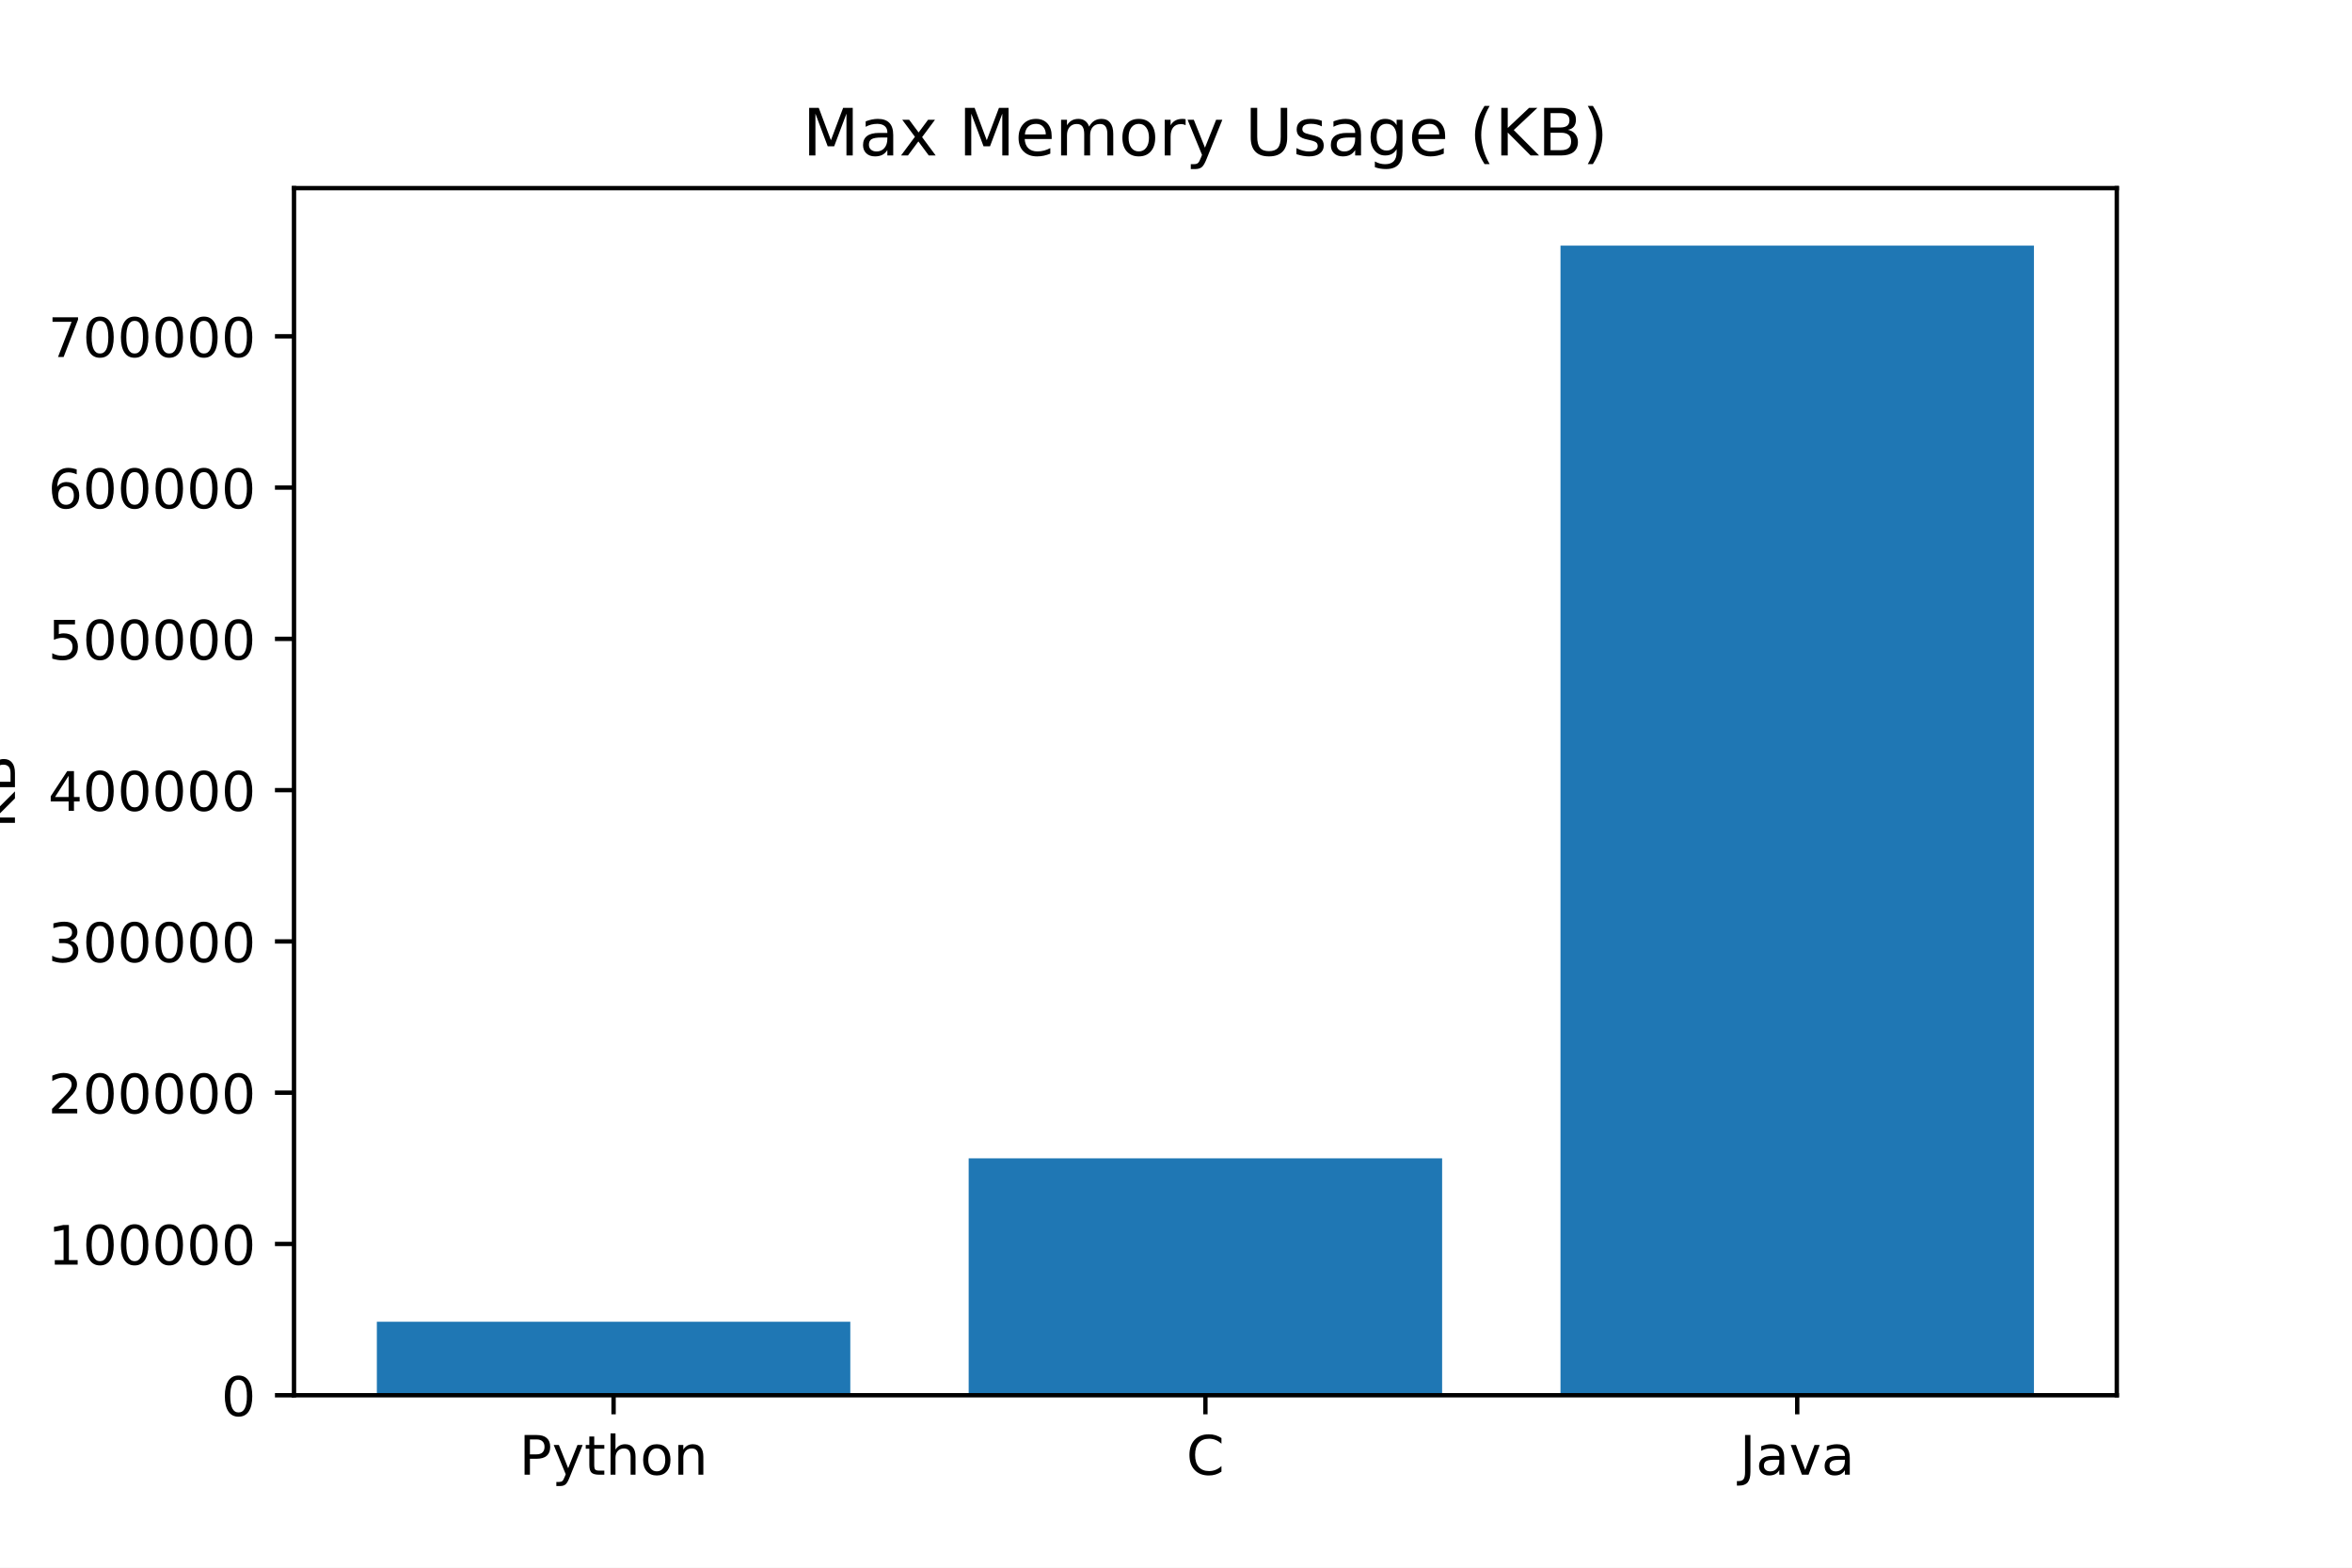
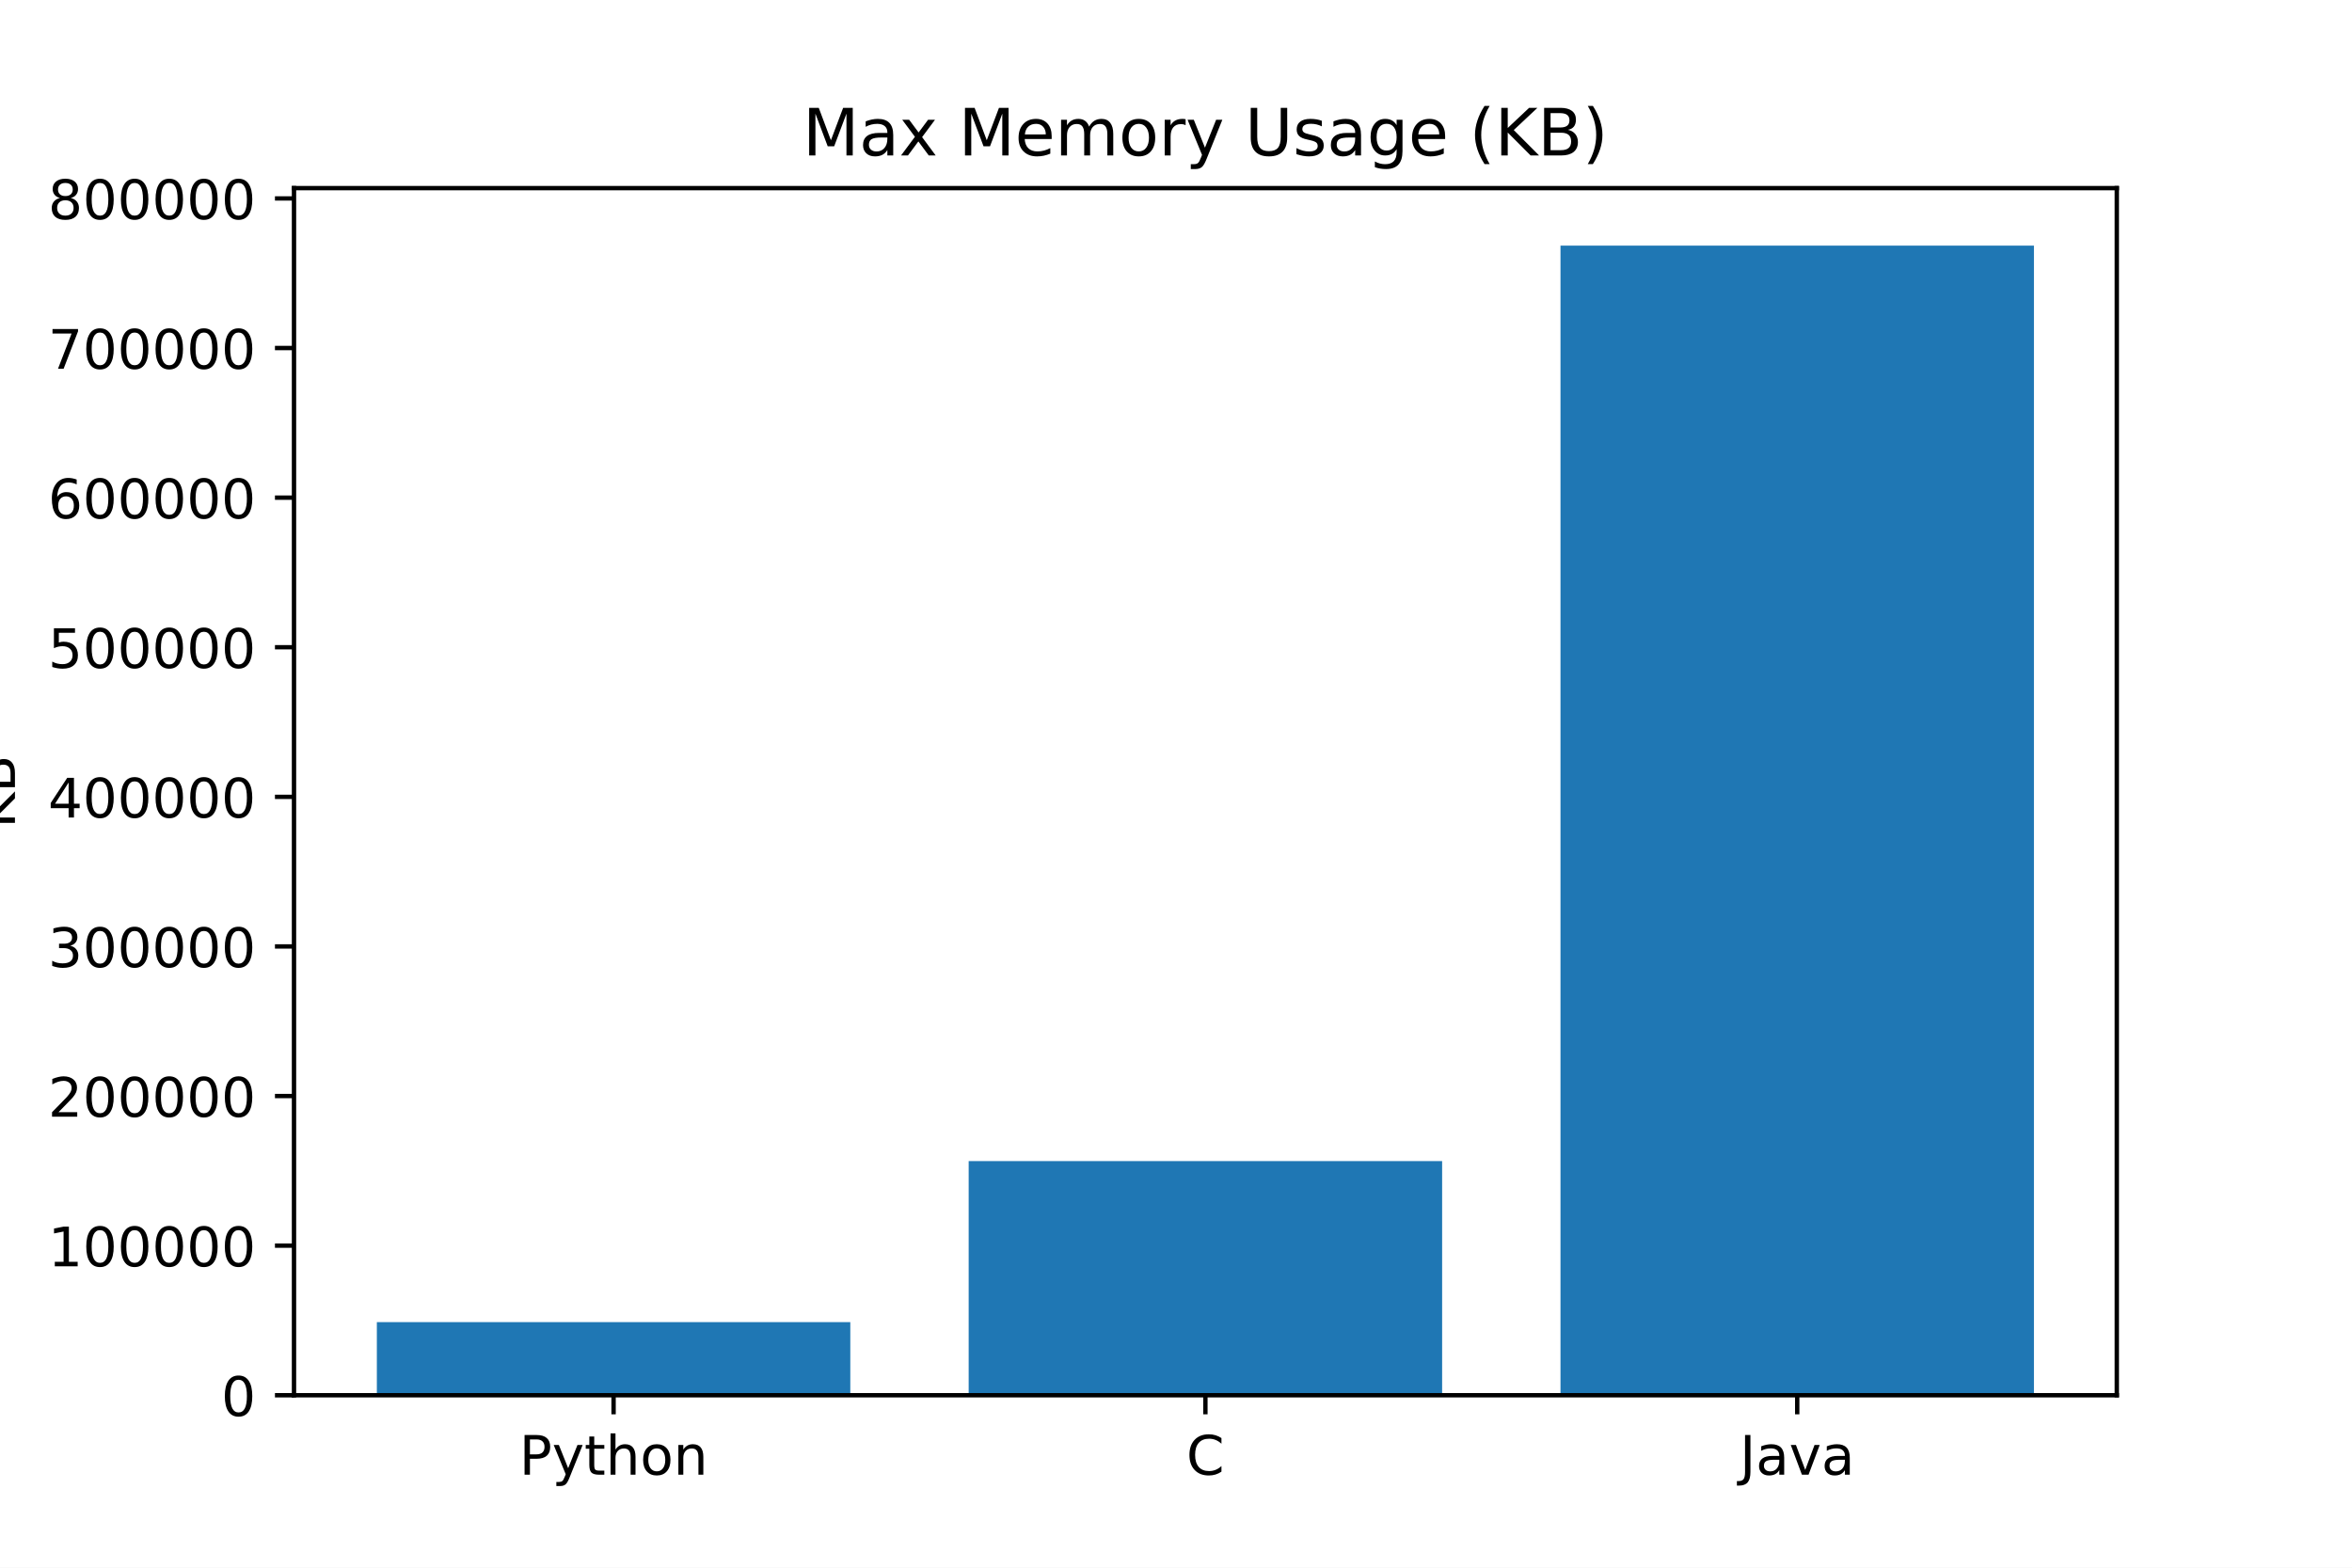
<svg xmlns="http://www.w3.org/2000/svg" xmlns:xlink="http://www.w3.org/1999/xlink" width="432pt" height="288pt" viewBox="0 0 432 288" version="1.1">
  <defs>
    <style type="text/css">*{stroke-linejoin: round; stroke-linecap: butt}</style>
  </defs>
  <g id="figure_1">
    <g id="patch_1">
      <path d="M 0 288  L 432 288  L 432 0  L 0 0  z " style="fill: #ffffff" />
    </g>
    <g id="axes_1">
      <g id="patch_2">
        <path d="M 54 256.32  L 388.8 256.32  L 388.8 34.56  L 54 34.56  z " style="fill: #ffffff" />
      </g>
      <g id="patch_3">
-         <path d="M 69.218 256.32  L 156.179 256.32  L 156.179 242.818  L 69.218 242.818  z " clip-path="url(#p20393f92b7)" style="fill: #1f77b4" />
+         <path d="M 69.218 256.32  L 156.179 256.32  L 156.179 242.89  L 69.218 242.89  z " clip-path="url(#pde307f7f44)" style="fill: #1f77b4" />
      </g>
      <g id="patch_4">
-         <path d="M 177.919 256.32  L 264.881 256.32  L 264.881 212.8  L 177.919 212.8  z " clip-path="url(#p20393f92b7)" style="fill: #1f77b4" />
+         <path d="M 177.919 256.32  L 264.881 256.32  L 264.881 213.3  L 177.919 213.3  z " clip-path="url(#pde307f7f44)" style="fill: #1f77b4" />
      </g>
      <g id="patch_5">
-         <path d="M 286.621 256.32  L 373.582 256.32  L 373.582 45.12  L 286.621 45.12  z " clip-path="url(#p20393f92b7)" style="fill: #1f77b4" />
+         <path d="M 286.621 256.32  L 373.582 256.32  L 373.582 45.12  L 286.621 45.12  z " clip-path="url(#pde307f7f44)" style="fill: #1f77b4" />
      </g>
      <g id="matplotlib.axis_1">
        <g id="xtick_1">
          <g id="line2d_1">
            <defs>
-               <path id="m03da7ec0ad" d="M 0 0  L 0 3.5  " style="stroke: #000000; stroke-width: 0.8" />
+               <path id="ma4c8f65fe5" d="M 0 0  L 0 3.5  " style="stroke: #000000; stroke-width: 0.8" />
            </defs>
            <g>
-               <use xlink:href="#m03da7ec0ad" x="112.699" y="256.32" style="stroke: #000000; stroke-width: 0.8" />
+               <use xlink:href="#ma4c8f65fe5" x="112.699" y="256.32" style="stroke: #000000; stroke-width: 0.8" />
            </g>
          </g>
          <g id="text_1">
            <g transform="translate(95.36745 270.9184) scale(0.1 -0.1)">
              <defs>
                <path id="DejaVuSans-50" d="M 1259 4147  L 1259 2394  L 2053 2394  Q 2494 2394 2734 2622  Q 2975 2850 2975 3272  Q 2975 3691 2734 3919  Q 2494 4147 2053 4147  L 1259 4147  z M 628 4666  L 2053 4666  Q 2838 4666 3239 4311  Q 3641 3956 3641 3272  Q 3641 2581 3239 2228  Q 2838 1875 2053 1875  L 1259 1875  L 1259 0  L 628 0  L 628 4666  z " transform="scale(0.015625)" />
                <path id="DejaVuSans-79" d="M 2059 -325  Q 1816 -950 1584 -1140  Q 1353 -1331 966 -1331  L 506 -1331  L 506 -850  L 844 -850  Q 1081 -850 1212 -737  Q 1344 -625 1503 -206  L 1606 56  L 191 3500  L 800 3500  L 1894 763  L 2988 3500  L 3597 3500  L 2059 -325  z " transform="scale(0.015625)" />
                <path id="DejaVuSans-74" d="M 1172 4494  L 1172 3500  L 2356 3500  L 2356 3053  L 1172 3053  L 1172 1153  Q 1172 725 1289 603  Q 1406 481 1766 481  L 2356 481  L 2356 0  L 1766 0  Q 1100 0 847 248  Q 594 497 594 1153  L 594 3053  L 172 3053  L 172 3500  L 594 3500  L 594 4494  L 1172 4494  z " transform="scale(0.015625)" />
                <path id="DejaVuSans-68" d="M 3513 2113  L 3513 0  L 2938 0  L 2938 2094  Q 2938 2591 2744 2837  Q 2550 3084 2163 3084  Q 1697 3084 1428 2787  Q 1159 2491 1159 1978  L 1159 0  L 581 0  L 581 4863  L 1159 4863  L 1159 2956  Q 1366 3272 1645 3428  Q 1925 3584 2291 3584  Q 2894 3584 3203 3211  Q 3513 2838 3513 2113  z " transform="scale(0.015625)" />
                <path id="DejaVuSans-6f" d="M 1959 3097  Q 1497 3097 1228 2736  Q 959 2375 959 1747  Q 959 1119 1226 758  Q 1494 397 1959 397  Q 2419 397 2687 759  Q 2956 1122 2956 1747  Q 2956 2369 2687 2733  Q 2419 3097 1959 3097  z M 1959 3584  Q 2709 3584 3137 3096  Q 3566 2609 3566 1747  Q 3566 888 3137 398  Q 2709 -91 1959 -91  Q 1206 -91 779 398  Q 353 888 353 1747  Q 353 2609 779 3096  Q 1206 3584 1959 3584  z " transform="scale(0.015625)" />
                <path id="DejaVuSans-6e" d="M 3513 2113  L 3513 0  L 2938 0  L 2938 2094  Q 2938 2591 2744 2837  Q 2550 3084 2163 3084  Q 1697 3084 1428 2787  Q 1159 2491 1159 1978  L 1159 0  L 581 0  L 581 3500  L 1159 3500  L 1159 2956  Q 1366 3272 1645 3428  Q 1925 3584 2291 3584  Q 2894 3584 3203 3211  Q 3513 2838 3513 2113  z " transform="scale(0.015625)" />
              </defs>
              <use xlink:href="#DejaVuSans-50" />
              <use xlink:href="#DejaVuSans-79" transform="translate(60.30273 0)" />
              <use xlink:href="#DejaVuSans-74" transform="translate(119.4824 0)" />
              <use xlink:href="#DejaVuSans-68" transform="translate(158.6914 0)" />
              <use xlink:href="#DejaVuSans-6f" transform="translate(222.0703 0)" />
              <use xlink:href="#DejaVuSans-6e" transform="translate(283.252 0)" />
            </g>
          </g>
        </g>
        <g id="xtick_2">
          <g id="line2d_2">
            <g>
-               <use xlink:href="#m03da7ec0ad" x="221.4" y="256.32" style="stroke: #000000; stroke-width: 0.8" />
+               <use xlink:href="#ma4c8f65fe5" x="221.4" y="256.32" style="stroke: #000000; stroke-width: 0.8" />
            </g>
          </g>
          <g id="text_2">
            <g transform="translate(217.9086 270.9184) scale(0.1 -0.1)">
              <defs>
                <path id="DejaVuSans-43" d="M 4122 4306  L 4122 3641  Q 3803 3938 3442 4084  Q 3081 4231 2675 4231  Q 1875 4231 1450 3742  Q 1025 3253 1025 2328  Q 1025 1406 1450 917  Q 1875 428 2675 428  Q 3081 428 3442 575  Q 3803 722 4122 1019  L 4122 359  Q 3791 134 3420 21  Q 3050 -91 2638 -91  Q 1578 -91 968 557  Q 359 1206 359 2328  Q 359 3453 968 4101  Q 1578 4750 2638 4750  Q 3056 4750 3426 4639  Q 3797 4528 4122 4306  z " transform="scale(0.015625)" />
              </defs>
              <use xlink:href="#DejaVuSans-43" />
            </g>
          </g>
        </g>
        <g id="xtick_3">
          <g id="line2d_3">
            <g>
-               <use xlink:href="#m03da7ec0ad" x="330.101" y="256.32" style="stroke: #000000; stroke-width: 0.8" />
+               <use xlink:href="#ma4c8f65fe5" x="330.101" y="256.32" style="stroke: #000000; stroke-width: 0.8" />
            </g>
          </g>
          <g id="text_3">
            <g transform="translate(319.5388 270.9184) scale(0.1 -0.1)">
              <defs>
                <path id="DejaVuSans-4a" d="M 628 4666  L 1259 4666  L 1259 325  Q 1259 -519 939 -900  Q 619 -1281 -91 -1281  L -331 -1281  L -331 -750  L -134 -750  Q 284 -750 456 -515  Q 628 -281 628 325  L 628 4666  z " transform="scale(0.015625)" />
                <path id="DejaVuSans-61" d="M 2194 1759  Q 1497 1759 1228 1600  Q 959 1441 959 1056  Q 959 750 1161 570  Q 1363 391 1709 391  Q 2188 391 2477 730  Q 2766 1069 2766 1631  L 2766 1759  L 2194 1759  z M 3341 1997  L 3341 0  L 2766 0  L 2766 531  Q 2569 213 2275 61  Q 1981 -91 1556 -91  Q 1019 -91 701 211  Q 384 513 384 1019  Q 384 1609 779 1909  Q 1175 2209 1959 2209  L 2766 2209  L 2766 2266  Q 2766 2663 2505 2880  Q 2244 3097 1772 3097  Q 1472 3097 1187 3025  Q 903 2953 641 2809  L 641 3341  Q 956 3463 1253 3523  Q 1550 3584 1831 3584  Q 2591 3584 2966 3190  Q 3341 2797 3341 1997  z " transform="scale(0.015625)" />
                <path id="DejaVuSans-76" d="M 191 3500  L 800 3500  L 1894 563  L 2988 3500  L 3597 3500  L 2284 0  L 1503 0  L 191 3500  z " transform="scale(0.015625)" />
              </defs>
              <use xlink:href="#DejaVuSans-4a" />
              <use xlink:href="#DejaVuSans-61" transform="translate(29.49219 0)" />
              <use xlink:href="#DejaVuSans-76" transform="translate(90.77148 0)" />
              <use xlink:href="#DejaVuSans-61" transform="translate(149.9512 0)" />
            </g>
          </g>
        </g>
      </g>
      <g id="matplotlib.axis_2">
        <g id="ytick_1">
          <g id="line2d_4">
            <defs>
-               <path id="md6c405d3e1" d="M 0 0  L -3.5 0  " style="stroke: #000000; stroke-width: 0.8" />
+               <path id="m430c08c1ce" d="M 0 0  L -3.5 0  " style="stroke: #000000; stroke-width: 0.8" />
            </defs>
            <g>
-               <use xlink:href="#md6c405d3e1" x="54" y="256.32" style="stroke: #000000; stroke-width: 0.8" />
+               <use xlink:href="#m430c08c1ce" x="54" y="256.32" style="stroke: #000000; stroke-width: 0.8" />
            </g>
          </g>
          <g id="text_4">
            <g transform="translate(40.6375 260.1192) scale(0.1 -0.1)">
              <defs>
                <path id="DejaVuSans-30" d="M 2034 4250  Q 1547 4250 1301 3770  Q 1056 3291 1056 2328  Q 1056 1369 1301 889  Q 1547 409 2034 409  Q 2525 409 2770 889  Q 3016 1369 3016 2328  Q 3016 3291 2770 3770  Q 2525 4250 2034 4250  z M 2034 4750  Q 2819 4750 3233 4129  Q 3647 3509 3647 2328  Q 3647 1150 3233 529  Q 2819 -91 2034 -91  Q 1250 -91 836 529  Q 422 1150 422 2328  Q 422 3509 836 4129  Q 1250 4750 2034 4750  z " transform="scale(0.015625)" />
              </defs>
              <use xlink:href="#DejaVuSans-30" />
            </g>
          </g>
        </g>
        <g id="ytick_2">
          <g id="line2d_5">
            <g>
-               <use xlink:href="#md6c405d3e1" x="54" y="228.529" style="stroke: #000000; stroke-width: 0.8" />
+               <use xlink:href="#m430c08c1ce" x="54" y="228.837" style="stroke: #000000; stroke-width: 0.8" />
            </g>
          </g>
          <g id="text_5">
-             <g transform="translate(8.825 232.3284) scale(0.1 -0.1)">
+             <g transform="translate(8.825 232.6363) scale(0.1 -0.1)">
              <defs>
                <path id="DejaVuSans-31" d="M 794 531  L 1825 531  L 1825 4091  L 703 3866  L 703 4441  L 1819 4666  L 2450 4666  L 2450 531  L 3481 531  L 3481 0  L 794 0  L 794 531  z " transform="scale(0.015625)" />
              </defs>
              <use xlink:href="#DejaVuSans-31" />
              <use xlink:href="#DejaVuSans-30" transform="translate(63.62305 0)" />
              <use xlink:href="#DejaVuSans-30" transform="translate(127.2461 0)" />
              <use xlink:href="#DejaVuSans-30" transform="translate(190.8691 0)" />
              <use xlink:href="#DejaVuSans-30" transform="translate(254.4922 0)" />
              <use xlink:href="#DejaVuSans-30" transform="translate(318.1152 0)" />
            </g>
          </g>
        </g>
        <g id="ytick_3">
          <g id="line2d_6">
            <g>
-               <use xlink:href="#md6c405d3e1" x="54" y="200.738" style="stroke: #000000; stroke-width: 0.8" />
+               <use xlink:href="#m430c08c1ce" x="54" y="201.354" style="stroke: #000000; stroke-width: 0.8" />
            </g>
          </g>
          <g id="text_6">
-             <g transform="translate(8.825 204.5376) scale(0.1 -0.1)">
+             <g transform="translate(8.825 205.1533) scale(0.1 -0.1)">
              <defs>
                <path id="DejaVuSans-32" d="M 1228 531  L 3431 531  L 3431 0  L 469 0  L 469 531  Q 828 903 1448 1529  Q 2069 2156 2228 2338  Q 2531 2678 2651 2914  Q 2772 3150 2772 3378  Q 2772 3750 2511 3984  Q 2250 4219 1831 4219  Q 1534 4219 1204 4116  Q 875 4013 500 3803  L 500 4441  Q 881 4594 1212 4672  Q 1544 4750 1819 4750  Q 2544 4750 2975 4387  Q 3406 4025 3406 3419  Q 3406 3131 3298 2873  Q 3191 2616 2906 2266  Q 2828 2175 2409 1742  Q 1991 1309 1228 531  z " transform="scale(0.015625)" />
              </defs>
              <use xlink:href="#DejaVuSans-32" />
              <use xlink:href="#DejaVuSans-30" transform="translate(63.62305 0)" />
              <use xlink:href="#DejaVuSans-30" transform="translate(127.2461 0)" />
              <use xlink:href="#DejaVuSans-30" transform="translate(190.8691 0)" />
              <use xlink:href="#DejaVuSans-30" transform="translate(254.4922 0)" />
              <use xlink:href="#DejaVuSans-30" transform="translate(318.1152 0)" />
            </g>
          </g>
        </g>
        <g id="ytick_4">
          <g id="line2d_7">
            <g>
-               <use xlink:href="#md6c405d3e1" x="54" y="172.948" style="stroke: #000000; stroke-width: 0.8" />
+               <use xlink:href="#m430c08c1ce" x="54" y="173.871" style="stroke: #000000; stroke-width: 0.8" />
            </g>
          </g>
          <g id="text_7">
-             <g transform="translate(8.825 176.7468) scale(0.1 -0.1)">
+             <g transform="translate(8.825 177.6703) scale(0.1 -0.1)">
              <defs>
                <path id="DejaVuSans-33" d="M 2597 2516  Q 3050 2419 3304 2112  Q 3559 1806 3559 1356  Q 3559 666 3084 287  Q 2609 -91 1734 -91  Q 1441 -91 1130 -33  Q 819 25 488 141  L 488 750  Q 750 597 1062 519  Q 1375 441 1716 441  Q 2309 441 2620 675  Q 2931 909 2931 1356  Q 2931 1769 2642 2001  Q 2353 2234 1838 2234  L 1294 2234  L 1294 2753  L 1863 2753  Q 2328 2753 2575 2939  Q 2822 3125 2822 3475  Q 2822 3834 2567 4026  Q 2313 4219 1838 4219  Q 1578 4219 1281 4162  Q 984 4106 628 3988  L 628 4550  Q 988 4650 1302 4700  Q 1616 4750 1894 4750  Q 2613 4750 3031 4423  Q 3450 4097 3450 3541  Q 3450 3153 3228 2886  Q 3006 2619 2597 2516  z " transform="scale(0.015625)" />
              </defs>
              <use xlink:href="#DejaVuSans-33" />
              <use xlink:href="#DejaVuSans-30" transform="translate(63.62305 0)" />
              <use xlink:href="#DejaVuSans-30" transform="translate(127.2461 0)" />
              <use xlink:href="#DejaVuSans-30" transform="translate(190.8691 0)" />
              <use xlink:href="#DejaVuSans-30" transform="translate(254.4922 0)" />
              <use xlink:href="#DejaVuSans-30" transform="translate(318.1152 0)" />
            </g>
          </g>
        </g>
        <g id="ytick_5">
          <g id="line2d_8">
            <g>
-               <use xlink:href="#md6c405d3e1" x="54" y="145.157" style="stroke: #000000; stroke-width: 0.8" />
+               <use xlink:href="#m430c08c1ce" x="54" y="146.388" style="stroke: #000000; stroke-width: 0.8" />
            </g>
          </g>
          <g id="text_8">
-             <g transform="translate(8.825 148.9561) scale(0.1 -0.1)">
+             <g transform="translate(8.825 150.1874) scale(0.1 -0.1)">
              <defs>
                <path id="DejaVuSans-34" d="M 2419 4116  L 825 1625  L 2419 1625  L 2419 4116  z M 2253 4666  L 3047 4666  L 3047 1625  L 3713 1625  L 3713 1100  L 3047 1100  L 3047 0  L 2419 0  L 2419 1100  L 313 1100  L 313 1709  L 2253 4666  z " transform="scale(0.015625)" />
              </defs>
              <use xlink:href="#DejaVuSans-34" />
              <use xlink:href="#DejaVuSans-30" transform="translate(63.62305 0)" />
              <use xlink:href="#DejaVuSans-30" transform="translate(127.2461 0)" />
              <use xlink:href="#DejaVuSans-30" transform="translate(190.8691 0)" />
              <use xlink:href="#DejaVuSans-30" transform="translate(254.4922 0)" />
              <use xlink:href="#DejaVuSans-30" transform="translate(318.1152 0)" />
            </g>
          </g>
        </g>
        <g id="ytick_6">
          <g id="line2d_9">
            <g>
-               <use xlink:href="#md6c405d3e1" x="54" y="117.366" style="stroke: #000000; stroke-width: 0.8" />
+               <use xlink:href="#m430c08c1ce" x="54" y="118.905" style="stroke: #000000; stroke-width: 0.8" />
            </g>
          </g>
          <g id="text_9">
-             <g transform="translate(8.825 121.1653) scale(0.1 -0.1)">
+             <g transform="translate(8.825 122.7044) scale(0.1 -0.1)">
              <defs>
                <path id="DejaVuSans-35" d="M 691 4666  L 3169 4666  L 3169 4134  L 1269 4134  L 1269 2991  Q 1406 3038 1543 3061  Q 1681 3084 1819 3084  Q 2600 3084 3056 2656  Q 3513 2228 3513 1497  Q 3513 744 3044 326  Q 2575 -91 1722 -91  Q 1428 -91 1123 -41  Q 819 9 494 109  L 494 744  Q 775 591 1075 516  Q 1375 441 1709 441  Q 2250 441 2565 725  Q 2881 1009 2881 1497  Q 2881 1984 2565 2268  Q 2250 2553 1709 2553  Q 1456 2553 1204 2497  Q 953 2441 691 2322  L 691 4666  z " transform="scale(0.015625)" />
              </defs>
              <use xlink:href="#DejaVuSans-35" />
              <use xlink:href="#DejaVuSans-30" transform="translate(63.62305 0)" />
              <use xlink:href="#DejaVuSans-30" transform="translate(127.2461 0)" />
              <use xlink:href="#DejaVuSans-30" transform="translate(190.8691 0)" />
              <use xlink:href="#DejaVuSans-30" transform="translate(254.4922 0)" />
              <use xlink:href="#DejaVuSans-30" transform="translate(318.1152 0)" />
            </g>
          </g>
        </g>
        <g id="ytick_7">
          <g id="line2d_10">
            <g>
-               <use xlink:href="#md6c405d3e1" x="54" y="89.575" style="stroke: #000000; stroke-width: 0.8" />
+               <use xlink:href="#m430c08c1ce" x="54" y="91.422" style="stroke: #000000; stroke-width: 0.8" />
            </g>
          </g>
          <g id="text_10">
-             <g transform="translate(8.825 93.37448) scale(0.1 -0.1)">
+             <g transform="translate(8.825 95.22142) scale(0.1 -0.1)">
              <defs>
                <path id="DejaVuSans-36" d="M 2113 2584  Q 1688 2584 1439 2293  Q 1191 2003 1191 1497  Q 1191 994 1439 701  Q 1688 409 2113 409  Q 2538 409 2786 701  Q 3034 994 3034 1497  Q 3034 2003 2786 2293  Q 2538 2584 2113 2584  z M 3366 4563  L 3366 3988  Q 3128 4100 2886 4159  Q 2644 4219 2406 4219  Q 1781 4219 1451 3797  Q 1122 3375 1075 2522  Q 1259 2794 1537 2939  Q 1816 3084 2150 3084  Q 2853 3084 3261 2657  Q 3669 2231 3669 1497  Q 3669 778 3244 343  Q 2819 -91 2113 -91  Q 1303 -91 875 529  Q 447 1150 447 2328  Q 447 3434 972 4092  Q 1497 4750 2381 4750  Q 2619 4750 2861 4703  Q 3103 4656 3366 4563  z " transform="scale(0.015625)" />
              </defs>
              <use xlink:href="#DejaVuSans-36" />
              <use xlink:href="#DejaVuSans-30" transform="translate(63.62305 0)" />
              <use xlink:href="#DejaVuSans-30" transform="translate(127.2461 0)" />
              <use xlink:href="#DejaVuSans-30" transform="translate(190.8691 0)" />
              <use xlink:href="#DejaVuSans-30" transform="translate(254.4922 0)" />
              <use xlink:href="#DejaVuSans-30" transform="translate(318.1152 0)" />
            </g>
          </g>
        </g>
        <g id="ytick_8">
          <g id="line2d_11">
            <g>
-               <use xlink:href="#md6c405d3e1" x="54" y="61.784" style="stroke: #000000; stroke-width: 0.8" />
+               <use xlink:href="#m430c08c1ce" x="54" y="63.939" style="stroke: #000000; stroke-width: 0.8" />
            </g>
          </g>
          <g id="text_11">
-             <g transform="translate(8.825 65.58369) scale(0.1 -0.1)">
+             <g transform="translate(8.825 67.73846) scale(0.1 -0.1)">
              <defs>
                <path id="DejaVuSans-37" d="M 525 4666  L 3525 4666  L 3525 4397  L 1831 0  L 1172 0  L 2766 4134  L 525 4134  L 525 4666  z " transform="scale(0.015625)" />
              </defs>
              <use xlink:href="#DejaVuSans-37" />
              <use xlink:href="#DejaVuSans-30" transform="translate(63.62305 0)" />
              <use xlink:href="#DejaVuSans-30" transform="translate(127.2461 0)" />
              <use xlink:href="#DejaVuSans-30" transform="translate(190.8691 0)" />
              <use xlink:href="#DejaVuSans-30" transform="translate(254.4922 0)" />
              <use xlink:href="#DejaVuSans-30" transform="translate(318.1152 0)" />
            </g>
          </g>
        </g>
-         <g id="text_12">
+         <g id="ytick_9">
+           <g id="line2d_12">
+             <g>
+               <use xlink:href="#m430c08c1ce" x="54" y="36.456" style="stroke: #000000; stroke-width: 0.8" />
+             </g>
+           </g>
+           <g id="text_12">
+             <g transform="translate(8.825 40.25549) scale(0.1 -0.1)">
+               <defs>
+                 <path id="DejaVuSans-38" d="M 2034 2216  Q 1584 2216 1326 1975  Q 1069 1734 1069 1313  Q 1069 891 1326 650  Q 1584 409 2034 409  Q 2484 409 2743 651  Q 3003 894 3003 1313  Q 3003 1734 2745 1975  Q 2488 2216 2034 2216  z M 1403 2484  Q 997 2584 770 2862  Q 544 3141 544 3541  Q 544 4100 942 4425  Q 1341 4750 2034 4750  Q 2731 4750 3128 4425  Q 3525 4100 3525 3541  Q 3525 3141 3298 2862  Q 3072 2584 2669 2484  Q 3125 2378 3379 2068  Q 3634 1759 3634 1313  Q 3634 634 3220 271  Q 2806 -91 2034 -91  Q 1263 -91 848 271  Q 434 634 434 1313  Q 434 1759 690 2068  Q 947 2378 1403 2484  z M 1172 3481  Q 1172 3119 1398 2916  Q 1625 2713 2034 2713  Q 2441 2713 2670 2916  Q 2900 3119 2900 3481  Q 2900 3844 2670 4047  Q 2441 4250 2034 4250  Q 1625 4250 1398 4047  Q 1172 3844 1172 3481  z " transform="scale(0.015625)" />
+               </defs>
+               <use xlink:href="#DejaVuSans-38" />
+               <use xlink:href="#DejaVuSans-30" transform="translate(63.62305 0)" />
+               <use xlink:href="#DejaVuSans-30" transform="translate(127.2461 0)" />
+               <use xlink:href="#DejaVuSans-30" transform="translate(190.8691 0)" />
+               <use xlink:href="#DejaVuSans-30" transform="translate(254.4922 0)" />
+               <use xlink:href="#DejaVuSans-30" transform="translate(318.1152 0)" />
+             </g>
+           </g>
+         </g>
+         <g id="text_13">
          <g transform="translate(2.745312 152.1494) rotate(-90) scale(0.1 -0.1)">
            <defs>
              <path id="DejaVuSans-4b" d="M 628 4666  L 1259 4666  L 1259 2694  L 3353 4666  L 4166 4666  L 1850 2491  L 4331 0  L 3500 0  L 1259 2247  L 1259 0  L 628 0  L 628 4666  z " transform="scale(0.015625)" />
              <path id="DejaVuSans-42" d="M 1259 2228  L 1259 519  L 2272 519  Q 2781 519 3026 730  Q 3272 941 3272 1375  Q 3272 1813 3026 2020  Q 2781 2228 2272 2228  L 1259 2228  z M 1259 4147  L 1259 2741  L 2194 2741  Q 2656 2741 2882 2914  Q 3109 3088 3109 3444  Q 3109 3797 2882 3972  Q 2656 4147 2194 4147  L 1259 4147  z M 628 4666  L 2241 4666  Q 2963 4666 3353 4366  Q 3744 4066 3744 3513  Q 3744 3084 3544 2831  Q 3344 2578 2956 2516  Q 3422 2416 3680 2098  Q 3938 1781 3938 1306  Q 3938 681 3513 340  Q 3088 0 2303 0  L 628 0  L 628 4666  z " transform="scale(0.015625)" />
            </defs>
            <use xlink:href="#DejaVuSans-4b" />
            <use xlink:href="#DejaVuSans-42" transform="translate(65.57617 0)" />
          </g>
        </g>
      </g>
      <g id="patch_6">
        <path d="M 54 256.32  L 54 34.56  " style="fill: none; stroke: #000000; stroke-width: 0.8; stroke-linejoin: miter; stroke-linecap: square" />
      </g>
      <g id="patch_7">
        <path d="M 388.8 256.32  L 388.8 34.56  " style="fill: none; stroke: #000000; stroke-width: 0.8; stroke-linejoin: miter; stroke-linecap: square" />
      </g>
      <g id="patch_8">
        <path d="M 54 256.32  L 388.8 256.32  " style="fill: none; stroke: #000000; stroke-width: 0.8; stroke-linejoin: miter; stroke-linecap: square" />
      </g>
      <g id="patch_9">
        <path d="M 54 34.56  L 388.8 34.56  " style="fill: none; stroke: #000000; stroke-width: 0.8; stroke-linejoin: miter; stroke-linecap: square" />
      </g>
-       <g id="text_13">
+       <g id="text_14">
        <g transform="translate(147.4444 28.56) scale(0.12 -0.12)">
          <defs>
            <path id="DejaVuSans-4d" d="M 628 4666  L 1569 4666  L 2759 1491  L 3956 4666  L 4897 4666  L 4897 0  L 4281 0  L 4281 4097  L 3078 897  L 2444 897  L 1241 4097  L 1241 0  L 628 0  L 628 4666  z " transform="scale(0.015625)" />
            <path id="DejaVuSans-78" d="M 3513 3500  L 2247 1797  L 3578 0  L 2900 0  L 1881 1375  L 863 0  L 184 0  L 1544 1831  L 300 3500  L 978 3500  L 1906 2253  L 2834 3500  L 3513 3500  z " transform="scale(0.015625)" />
            <path id="DejaVuSans-20" transform="scale(0.015625)" />
            <path id="DejaVuSans-65" d="M 3597 1894  L 3597 1613  L 953 1613  Q 991 1019 1311 708  Q 1631 397 2203 397  Q 2534 397 2845 478  Q 3156 559 3463 722  L 3463 178  Q 3153 47 2828 -22  Q 2503 -91 2169 -91  Q 1331 -91 842 396  Q 353 884 353 1716  Q 353 2575 817 3079  Q 1281 3584 2069 3584  Q 2775 3584 3186 3129  Q 3597 2675 3597 1894  z M 3022 2063  Q 3016 2534 2758 2815  Q 2500 3097 2075 3097  Q 1594 3097 1305 2825  Q 1016 2553 972 2059  L 3022 2063  z " transform="scale(0.015625)" />
            <path id="DejaVuSans-6d" d="M 3328 2828  Q 3544 3216 3844 3400  Q 4144 3584 4550 3584  Q 5097 3584 5394 3201  Q 5691 2819 5691 2113  L 5691 0  L 5113 0  L 5113 2094  Q 5113 2597 4934 2840  Q 4756 3084 4391 3084  Q 3944 3084 3684 2787  Q 3425 2491 3425 1978  L 3425 0  L 2847 0  L 2847 2094  Q 2847 2600 2669 2842  Q 2491 3084 2119 3084  Q 1678 3084 1418 2786  Q 1159 2488 1159 1978  L 1159 0  L 581 0  L 581 3500  L 1159 3500  L 1159 2956  Q 1356 3278 1631 3431  Q 1906 3584 2284 3584  Q 2666 3584 2933 3390  Q 3200 3197 3328 2828  z " transform="scale(0.015625)" />
            <path id="DejaVuSans-72" d="M 2631 2963  Q 2534 3019 2420 3045  Q 2306 3072 2169 3072  Q 1681 3072 1420 2755  Q 1159 2438 1159 1844  L 1159 0  L 581 0  L 581 3500  L 1159 3500  L 1159 2956  Q 1341 3275 1631 3429  Q 1922 3584 2338 3584  Q 2397 3584 2469 3576  Q 2541 3569 2628 3553  L 2631 2963  z " transform="scale(0.015625)" />
            <path id="DejaVuSans-55" d="M 556 4666  L 1191 4666  L 1191 1831  Q 1191 1081 1462 751  Q 1734 422 2344 422  Q 2950 422 3222 751  Q 3494 1081 3494 1831  L 3494 4666  L 4128 4666  L 4128 1753  Q 4128 841 3676 375  Q 3225 -91 2344 -91  Q 1459 -91 1007 375  Q 556 841 556 1753  L 556 4666  z " transform="scale(0.015625)" />
            <path id="DejaVuSans-73" d="M 2834 3397  L 2834 2853  Q 2591 2978 2328 3040  Q 2066 3103 1784 3103  Q 1356 3103 1142 2972  Q 928 2841 928 2578  Q 928 2378 1081 2264  Q 1234 2150 1697 2047  L 1894 2003  Q 2506 1872 2764 1633  Q 3022 1394 3022 966  Q 3022 478 2636 193  Q 2250 -91 1575 -91  Q 1294 -91 989 -36  Q 684 19 347 128  L 347 722  Q 666 556 975 473  Q 1284 391 1588 391  Q 1994 391 2212 530  Q 2431 669 2431 922  Q 2431 1156 2273 1281  Q 2116 1406 1581 1522  L 1381 1569  Q 847 1681 609 1914  Q 372 2147 372 2553  Q 372 3047 722 3315  Q 1072 3584 1716 3584  Q 2034 3584 2315 3537  Q 2597 3491 2834 3397  z " transform="scale(0.015625)" />
            <path id="DejaVuSans-67" d="M 2906 1791  Q 2906 2416 2648 2759  Q 2391 3103 1925 3103  Q 1463 3103 1205 2759  Q 947 2416 947 1791  Q 947 1169 1205 825  Q 1463 481 1925 481  Q 2391 481 2648 825  Q 2906 1169 2906 1791  z M 3481 434  Q 3481 -459 3084 -895  Q 2688 -1331 1869 -1331  Q 1566 -1331 1297 -1286  Q 1028 -1241 775 -1147  L 775 -588  Q 1028 -725 1275 -790  Q 1522 -856 1778 -856  Q 2344 -856 2625 -561  Q 2906 -266 2906 331  L 2906 616  Q 2728 306 2450 153  Q 2172 0 1784 0  Q 1141 0 747 490  Q 353 981 353 1791  Q 353 2603 747 3093  Q 1141 3584 1784 3584  Q 2172 3584 2450 3431  Q 2728 3278 2906 2969  L 2906 3500  L 3481 3500  L 3481 434  z " transform="scale(0.015625)" />
            <path id="DejaVuSans-28" d="M 1984 4856  Q 1566 4138 1362 3434  Q 1159 2731 1159 2009  Q 1159 1288 1364 580  Q 1569 -128 1984 -844  L 1484 -844  Q 1016 -109 783 600  Q 550 1309 550 2009  Q 550 2706 781 3412  Q 1013 4119 1484 4856  L 1984 4856  z " transform="scale(0.015625)" />
            <path id="DejaVuSans-29" d="M 513 4856  L 1013 4856  Q 1481 4119 1714 3412  Q 1947 2706 1947 2009  Q 1947 1309 1714 600  Q 1481 -109 1013 -844  L 513 -844  Q 928 -128 1133 580  Q 1338 1288 1338 2009  Q 1338 2731 1133 3434  Q 928 4138 513 4856  z " transform="scale(0.015625)" />
          </defs>
          <use xlink:href="#DejaVuSans-4d" />
          <use xlink:href="#DejaVuSans-61" transform="translate(86.2793 0)" />
          <use xlink:href="#DejaVuSans-78" transform="translate(147.5586 0)" />
          <use xlink:href="#DejaVuSans-20" transform="translate(206.7383 0)" />
          <use xlink:href="#DejaVuSans-4d" transform="translate(238.5254 0)" />
          <use xlink:href="#DejaVuSans-65" transform="translate(324.8047 0)" />
          <use xlink:href="#DejaVuSans-6d" transform="translate(386.3281 0)" />
          <use xlink:href="#DejaVuSans-6f" transform="translate(483.7402 0)" />
          <use xlink:href="#DejaVuSans-72" transform="translate(544.9219 0)" />
          <use xlink:href="#DejaVuSans-79" transform="translate(586.0352 0)" />
          <use xlink:href="#DejaVuSans-20" transform="translate(645.2148 0)" />
          <use xlink:href="#DejaVuSans-55" transform="translate(677.002 0)" />
          <use xlink:href="#DejaVuSans-73" transform="translate(750.1953 0)" />
          <use xlink:href="#DejaVuSans-61" transform="translate(802.2949 0)" />
          <use xlink:href="#DejaVuSans-67" transform="translate(863.5742 0)" />
          <use xlink:href="#DejaVuSans-65" transform="translate(927.0508 0)" />
          <use xlink:href="#DejaVuSans-20" transform="translate(988.5742 0)" />
          <use xlink:href="#DejaVuSans-28" transform="translate(1020.361 0)" />
          <use xlink:href="#DejaVuSans-4b" transform="translate(1059.375 0)" />
          <use xlink:href="#DejaVuSans-42" transform="translate(1124.951 0)" />
          <use xlink:href="#DejaVuSans-29" transform="translate(1193.555 0)" />
        </g>
      </g>
    </g>
  </g>
  <defs>
-     <clipPath id="p20393f92b7">
+     <clipPath id="pde307f7f44">
      <rect x="54" y="34.56" width="334.8" height="221.76" />
    </clipPath>
  </defs>
</svg>
